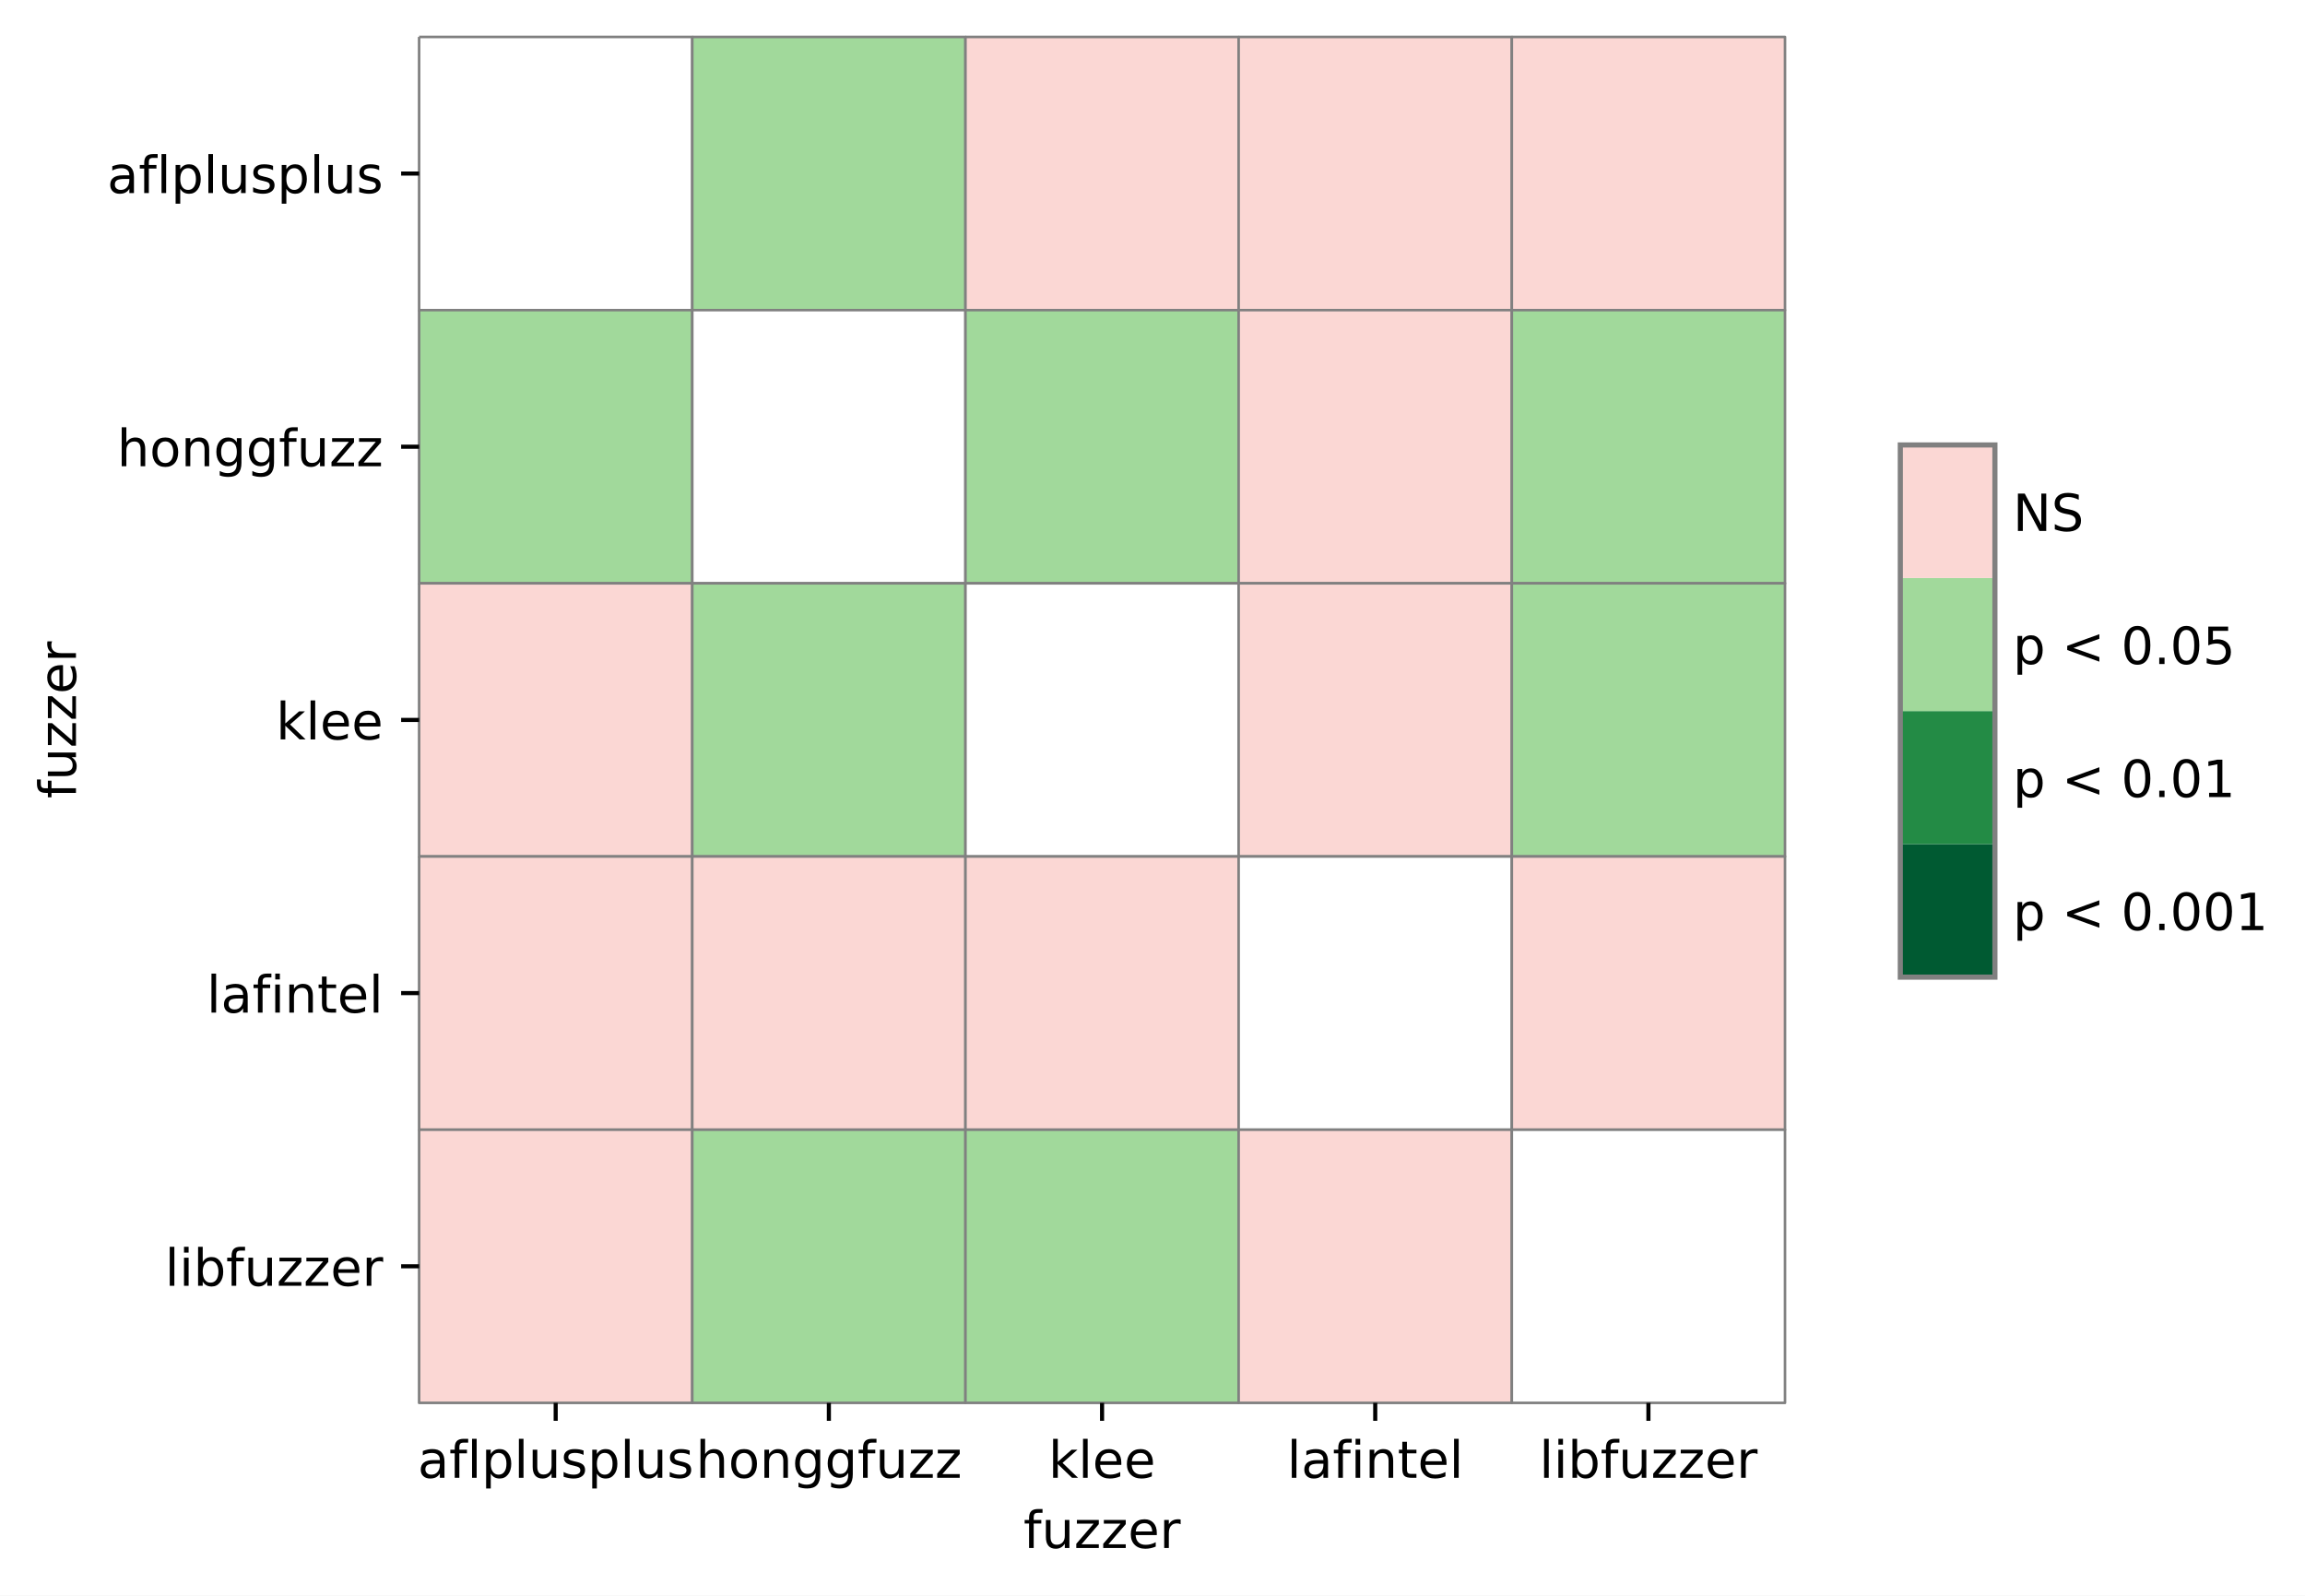
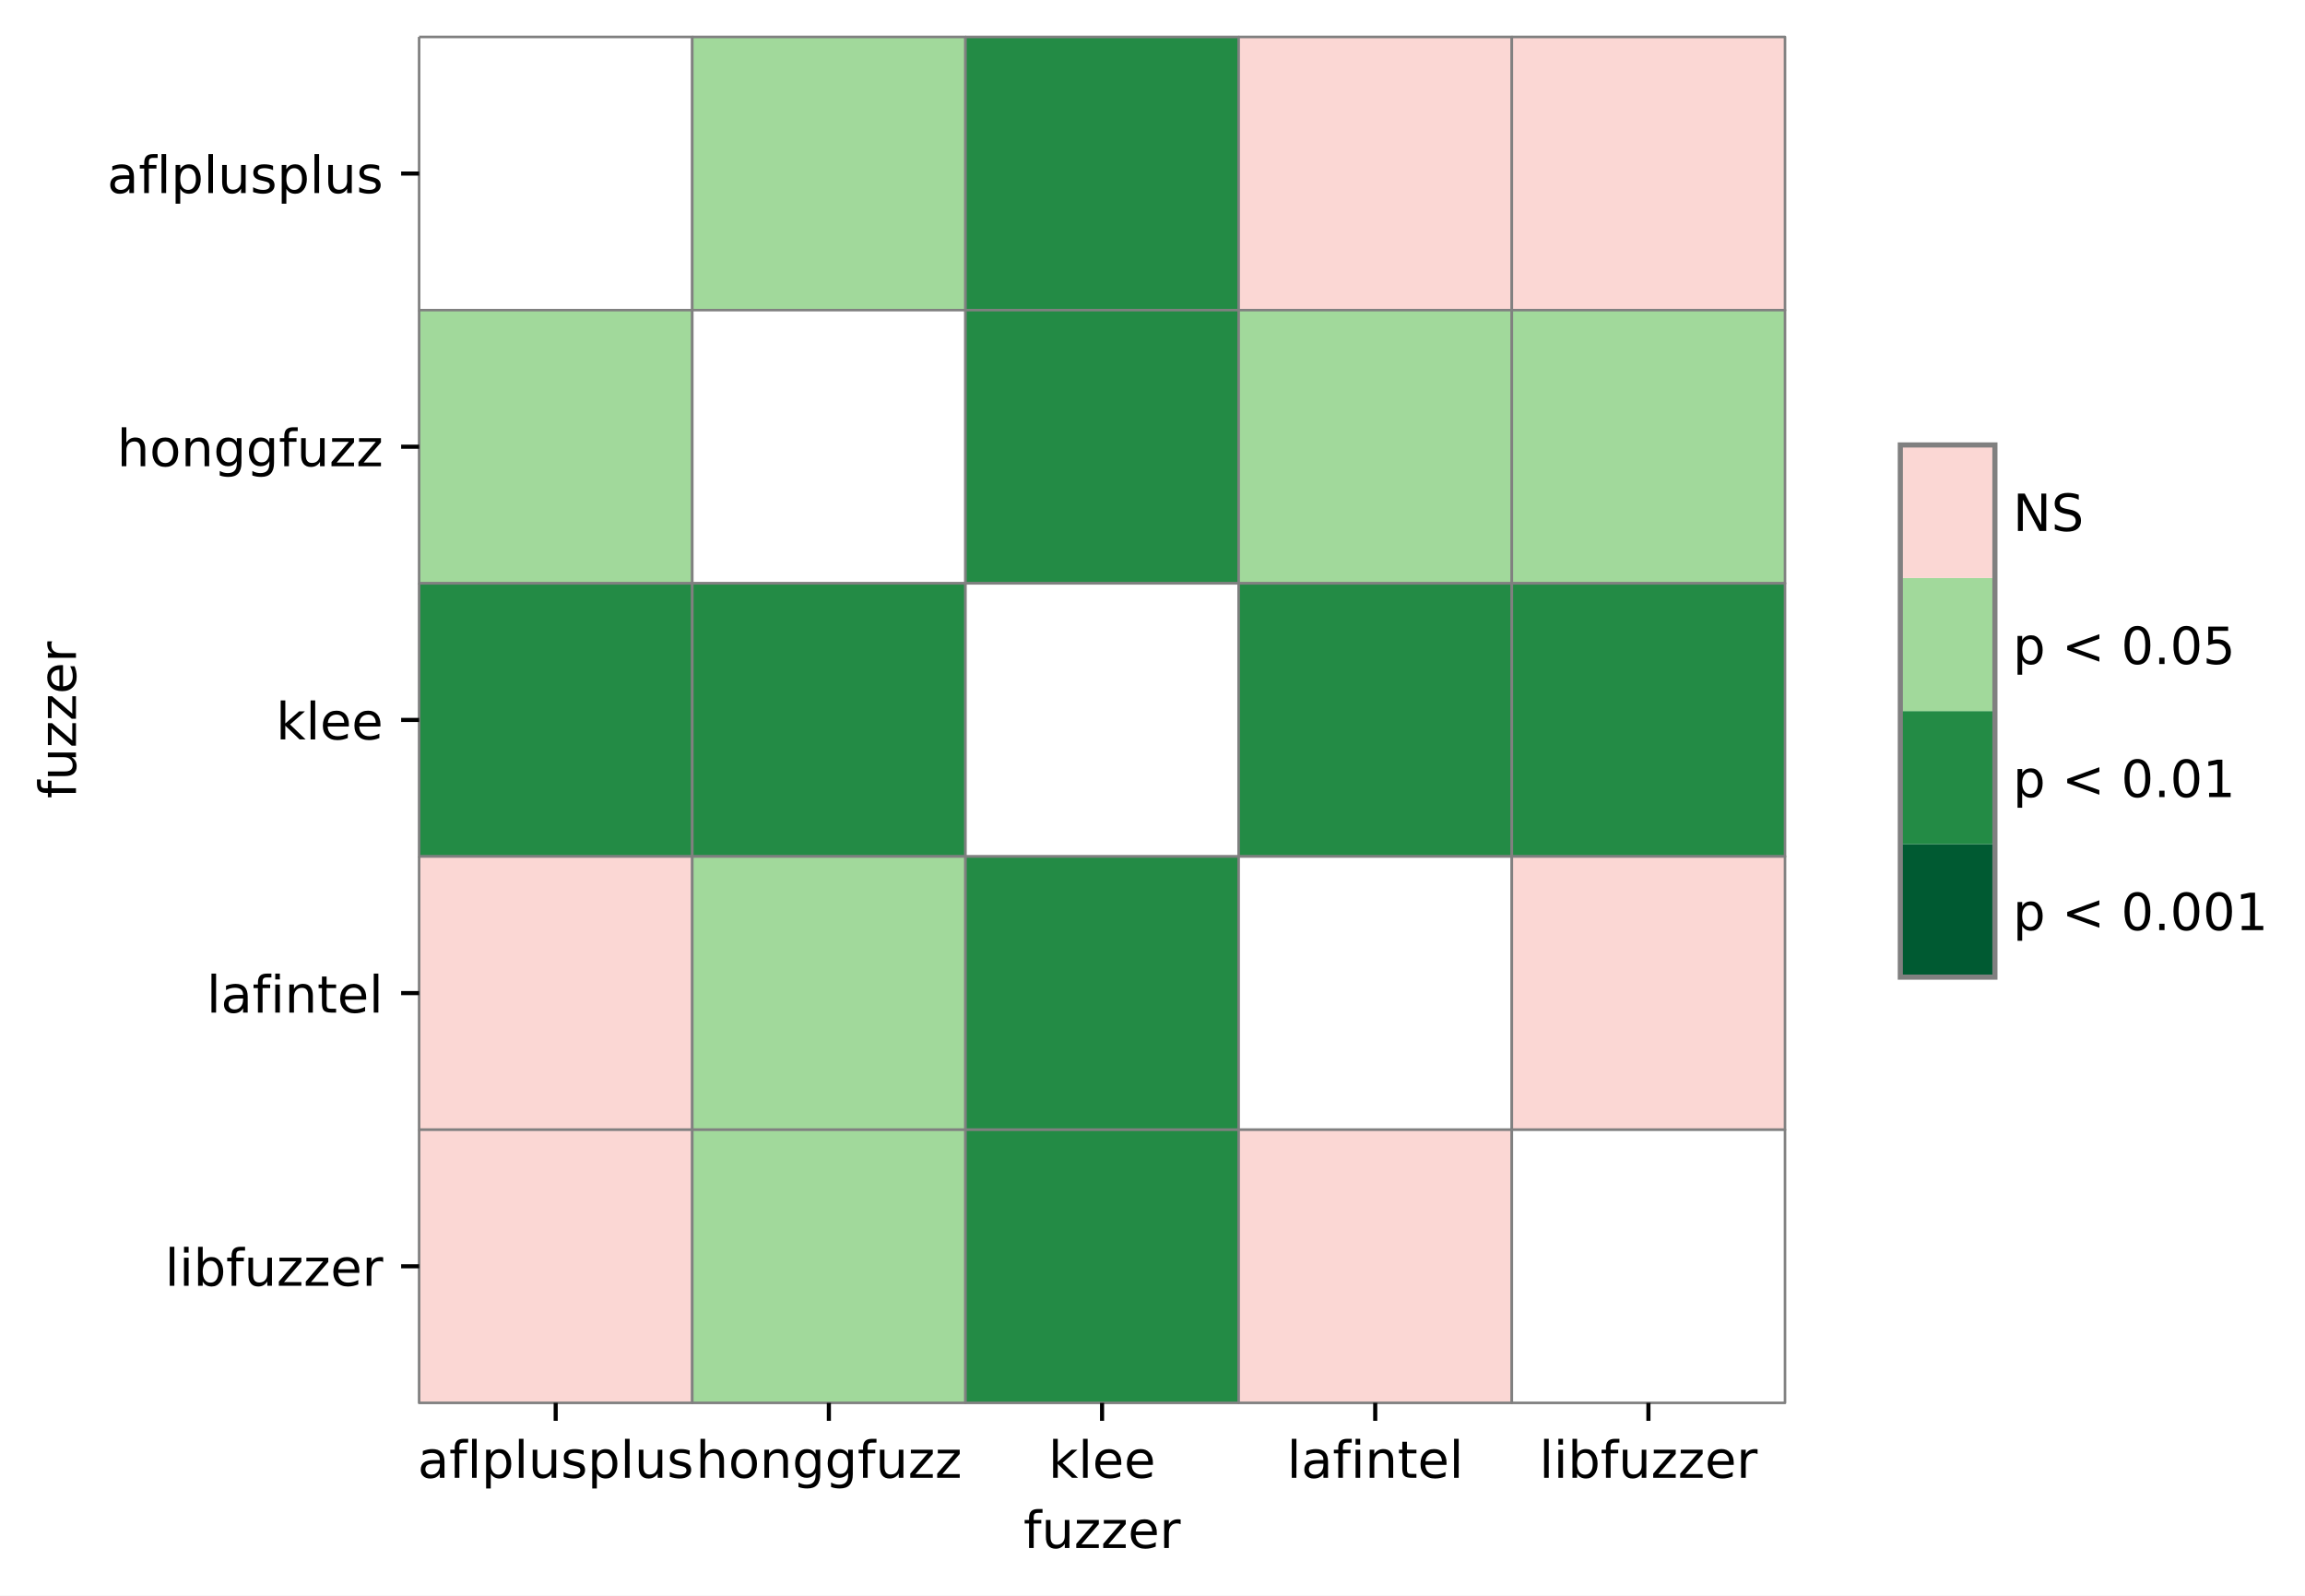
<svg xmlns="http://www.w3.org/2000/svg" xmlns:xlink="http://www.w3.org/1999/xlink" height="310.868pt" version="1.1" viewBox="0 0 449.072 310.868" width="449.072pt">
  <defs>
    <style type="text/css">*{stroke-linecap:butt;stroke-linejoin:round;}</style>
  </defs>
  <g id="figure_1">
    <g id="patch_1">
      <path d="M 0 310.868  L 449.072 310.868  L 449.072 0  L 0 0  z " style="fill:#ffffff;" />
    </g>
    <g id="axes_1">
      <g id="patch_2">
        <path d="M 81.652 273.312  L 347.764 273.312  L 347.764 7.2  L 81.652 7.2  z " style="fill:#ffffff;" />
      </g>
      <g id="QuadMesh_1">
        <path d="M 81.652 7.2  L 134.874 7.2  L 134.874 60.422  L 81.652 60.422  L 81.652 7.2  " style="fill:#ffffff;stroke:#808080;stroke-width:0.5;" />
        <path d="M 134.874 7.2  L 188.096 7.2  L 188.096 60.422  L 134.874 60.422  L 134.874 7.2  " style="fill:#a1d99b;stroke:#808080;stroke-width:0.5;" />
-         <path d="M 188.096 7.2  L 241.319 7.2  L 241.319 60.422  L 188.096 60.422  L 188.096 7.2  " style="fill:#fbd7d4;stroke:#808080;stroke-width:0.5;" />
+         <path d="M 188.096 7.2  L 241.319 7.2  L 241.319 60.422  L 188.096 60.422  L 188.096 7.2  " style="fill:#238b45;stroke:#808080;stroke-width:0.5;" />
        <path d="M 241.319 7.2  L 294.541 7.2  L 294.541 60.422  L 241.319 60.422  L 241.319 7.2  " style="fill:#fbd7d4;stroke:#808080;stroke-width:0.5;" />
        <path d="M 294.541 7.2  L 347.764 7.2  L 347.764 60.422  L 294.541 60.422  L 294.541 7.2  " style="fill:#fbd7d4;stroke:#808080;stroke-width:0.5;" />
        <path d="M 81.652 60.422  L 134.874 60.422  L 134.874 113.645  L 81.652 113.645  L 81.652 60.422  " style="fill:#a1d99b;stroke:#808080;stroke-width:0.5;" />
        <path d="M 134.874 60.422  L 188.096 60.422  L 188.096 113.645  L 134.874 113.645  L 134.874 60.422  " style="fill:#ffffff;stroke:#808080;stroke-width:0.5;" />
-         <path d="M 188.096 60.422  L 241.319 60.422  L 241.319 113.645  L 188.096 113.645  L 188.096 60.422  " style="fill:#a1d99b;stroke:#808080;stroke-width:0.5;" />
-         <path d="M 241.319 60.422  L 294.541 60.422  L 294.541 113.645  L 241.319 113.645  L 241.319 60.422  " style="fill:#fbd7d4;stroke:#808080;stroke-width:0.5;" />
+         <path d="M 188.096 60.422  L 241.319 60.422  L 241.319 113.645  L 188.096 113.645  L 188.096 60.422  " style="fill:#238b45;stroke:#808080;stroke-width:0.5;" />
+         <path d="M 241.319 60.422  L 294.541 60.422  L 294.541 113.645  L 241.319 113.645  L 241.319 60.422  " style="fill:#a1d99b;stroke:#808080;stroke-width:0.5;" />
        <path d="M 294.541 60.422  L 347.764 60.422  L 347.764 113.645  L 294.541 113.645  L 294.541 60.422  " style="fill:#a1d99b;stroke:#808080;stroke-width:0.5;" />
-         <path d="M 81.652 113.645  L 134.874 113.645  L 134.874 166.867  L 81.652 166.867  L 81.652 113.645  " style="fill:#fbd7d4;stroke:#808080;stroke-width:0.5;" />
-         <path d="M 134.874 113.645  L 188.096 113.645  L 188.096 166.867  L 134.874 166.867  L 134.874 113.645  " style="fill:#a1d99b;stroke:#808080;stroke-width:0.5;" />
+         <path d="M 81.652 113.645  L 134.874 113.645  L 134.874 166.867  L 81.652 166.867  L 81.652 113.645  " style="fill:#238b45;stroke:#808080;stroke-width:0.5;" />
+         <path d="M 134.874 113.645  L 188.096 113.645  L 188.096 166.867  L 134.874 166.867  L 134.874 113.645  " style="fill:#238b45;stroke:#808080;stroke-width:0.5;" />
        <path d="M 188.096 113.645  L 241.319 113.645  L 241.319 166.867  L 188.096 166.867  L 188.096 113.645  " style="fill:#ffffff;stroke:#808080;stroke-width:0.5;" />
-         <path d="M 241.319 113.645  L 294.541 113.645  L 294.541 166.867  L 241.319 166.867  L 241.319 113.645  " style="fill:#fbd7d4;stroke:#808080;stroke-width:0.5;" />
-         <path d="M 294.541 113.645  L 347.764 113.645  L 347.764 166.867  L 294.541 166.867  L 294.541 113.645  " style="fill:#a1d99b;stroke:#808080;stroke-width:0.5;" />
+         <path d="M 241.319 113.645  L 294.541 113.645  L 294.541 166.867  L 241.319 166.867  L 241.319 113.645  " style="fill:#238b45;stroke:#808080;stroke-width:0.5;" />
+         <path d="M 294.541 113.645  L 347.764 113.645  L 347.764 166.867  L 294.541 166.867  L 294.541 113.645  " style="fill:#238b45;stroke:#808080;stroke-width:0.5;" />
        <path d="M 81.652 166.867  L 134.874 166.867  L 134.874 220.09  L 81.652 220.09  L 81.652 166.867  " style="fill:#fbd7d4;stroke:#808080;stroke-width:0.5;" />
-         <path d="M 134.874 166.867  L 188.096 166.867  L 188.096 220.09  L 134.874 220.09  L 134.874 166.867  " style="fill:#fbd7d4;stroke:#808080;stroke-width:0.5;" />
-         <path d="M 188.096 166.867  L 241.319 166.867  L 241.319 220.09  L 188.096 220.09  L 188.096 166.867  " style="fill:#fbd7d4;stroke:#808080;stroke-width:0.5;" />
+         <path d="M 134.874 166.867  L 188.096 166.867  L 188.096 220.09  L 134.874 220.09  L 134.874 166.867  " style="fill:#a1d99b;stroke:#808080;stroke-width:0.5;" />
+         <path d="M 188.096 166.867  L 241.319 166.867  L 241.319 220.09  L 188.096 220.09  L 188.096 166.867  " style="fill:#238b45;stroke:#808080;stroke-width:0.5;" />
        <path d="M 241.319 166.867  L 294.541 166.867  L 294.541 220.09  L 241.319 220.09  L 241.319 166.867  " style="fill:#ffffff;stroke:#808080;stroke-width:0.5;" />
        <path d="M 294.541 166.867  L 347.764 166.867  L 347.764 220.09  L 294.541 220.09  L 294.541 166.867  " style="fill:#fbd7d4;stroke:#808080;stroke-width:0.5;" />
        <path d="M 81.652 220.09  L 134.874 220.09  L 134.874 273.312  L 81.652 273.312  L 81.652 220.09  " style="fill:#fbd7d4;stroke:#808080;stroke-width:0.5;" />
        <path d="M 134.874 220.09  L 188.096 220.09  L 188.096 273.312  L 134.874 273.312  L 134.874 220.09  " style="fill:#a1d99b;stroke:#808080;stroke-width:0.5;" />
-         <path d="M 188.096 220.09  L 241.319 220.09  L 241.319 273.312  L 188.096 273.312  L 188.096 220.09  " style="fill:#a1d99b;stroke:#808080;stroke-width:0.5;" />
+         <path d="M 188.096 220.09  L 241.319 220.09  L 241.319 273.312  L 188.096 273.312  L 188.096 220.09  " style="fill:#238b45;stroke:#808080;stroke-width:0.5;" />
        <path d="M 241.319 220.09  L 294.541 220.09  L 294.541 273.312  L 241.319 273.312  L 241.319 220.09  " style="fill:#fbd7d4;stroke:#808080;stroke-width:0.5;" />
        <path d="M 294.541 220.09  L 347.764 220.09  L 347.764 273.312  L 294.541 273.312  L 294.541 220.09  " style="fill:#ffffff;stroke:#808080;stroke-width:0.5;" />
      </g>
      <g id="matplotlib.axis_1">
        <g id="xtick_1">
          <g id="line2d_1">
            <defs>
-               <path d="M 0 0  L 0 3.5  " id="mad24ebcac3" style="stroke:#000000;stroke-width:0.8;" />
+               <path d="M 0 0  L 0 3.5  " id="m89c2740916" style="stroke:#000000;stroke-width:0.8;" />
            </defs>
            <g>
-               <use style="stroke:#000000;stroke-width:0.8;" x="108.263" xlink:href="#mad24ebcac3" y="273.312" />
+               <use style="stroke:#000000;stroke-width:0.8;" x="108.263" xlink:href="#m89c2740916" y="273.312" />
            </g>
          </g>
          <g id="text_1">
            <g transform="translate(81.37604 287.9104)scale(0.1 -0.1)">
              <defs>
                <path d="M 34.281 27.484  Q 23.391 27.484 19.188 25  Q 14.984 22.516 14.984 16.5  Q 14.984 11.719 18.141 8.906  Q 21.297 6.109 26.703 6.109  Q 34.188 6.109 38.703 11.406  Q 43.219 16.703 43.219 25.484  L 43.219 27.484  z M 52.203 31.203  L 52.203 0  L 43.219 0  L 43.219 8.297  Q 40.141 3.328 35.547 0.953  Q 30.953 -1.422 24.312 -1.422  Q 15.922 -1.422 10.953 3.297  Q 6 8.016 6 15.922  Q 6 25.141 12.172 29.828  Q 18.359 34.516 30.609 34.516  L 43.219 34.516  L 43.219 35.406  Q 43.219 41.609 39.141 45  Q 35.062 48.391 27.688 48.391  Q 23 48.391 18.547 47.266  Q 14.109 46.141 10.016 43.891  L 10.016 52.203  Q 14.938 54.109 19.578 55.047  Q 24.219 56 28.609 56  Q 40.484 56 46.344 49.844  Q 52.203 43.703 52.203 31.203  z " id="DejaVuSans-97" />
                <path d="M 37.109 75.984  L 37.109 68.5  L 28.516 68.5  Q 23.688 68.5 21.797 66.547  Q 19.922 64.594 19.922 59.516  L 19.922 54.688  L 34.719 54.688  L 34.719 47.703  L 19.922 47.703  L 19.922 0  L 10.891 0  L 10.891 47.703  L 2.297 47.703  L 2.297 54.688  L 10.891 54.688  L 10.891 58.5  Q 10.891 67.625 15.141 71.797  Q 19.391 75.984 28.609 75.984  z " id="DejaVuSans-102" />
                <path d="M 9.422 75.984  L 18.406 75.984  L 18.406 0  L 9.422 0  z " id="DejaVuSans-108" />
                <path d="M 18.109 8.203  L 18.109 -20.797  L 9.078 -20.797  L 9.078 54.688  L 18.109 54.688  L 18.109 46.391  Q 20.953 51.266 25.266 53.625  Q 29.594 56 35.594 56  Q 45.562 56 51.781 48.094  Q 58.016 40.188 58.016 27.297  Q 58.016 14.406 51.781 6.484  Q 45.562 -1.422 35.594 -1.422  Q 29.594 -1.422 25.266 0.953  Q 20.953 3.328 18.109 8.203  z M 48.688 27.297  Q 48.688 37.203 44.609 42.844  Q 40.531 48.484 33.406 48.484  Q 26.266 48.484 22.188 42.844  Q 18.109 37.203 18.109 27.297  Q 18.109 17.391 22.188 11.75  Q 26.266 6.109 33.406 6.109  Q 40.531 6.109 44.609 11.75  Q 48.688 17.391 48.688 27.297  z " id="DejaVuSans-112" />
                <path d="M 8.5 21.578  L 8.5 54.688  L 17.484 54.688  L 17.484 21.922  Q 17.484 14.156 20.5 10.266  Q 23.531 6.391 29.594 6.391  Q 36.859 6.391 41.078 11.031  Q 45.312 15.672 45.312 23.688  L 45.312 54.688  L 54.297 54.688  L 54.297 0  L 45.312 0  L 45.312 8.406  Q 42.047 3.422 37.719 1  Q 33.406 -1.422 27.688 -1.422  Q 18.266 -1.422 13.375 4.438  Q 8.5 10.297 8.5 21.578  z M 31.109 56  z " id="DejaVuSans-117" />
                <path d="M 44.281 53.078  L 44.281 44.578  Q 40.484 46.531 36.375 47.5  Q 32.281 48.484 27.875 48.484  Q 21.188 48.484 17.844 46.438  Q 14.5 44.391 14.5 40.281  Q 14.5 37.156 16.891 35.375  Q 19.281 33.594 26.516 31.984  L 29.594 31.297  Q 39.156 29.25 43.188 25.516  Q 47.219 21.781 47.219 15.094  Q 47.219 7.469 41.188 3.016  Q 35.156 -1.422 24.609 -1.422  Q 20.219 -1.422 15.453 -0.562  Q 10.688 0.297 5.422 2  L 5.422 11.281  Q 10.406 8.688 15.234 7.391  Q 20.062 6.109 24.812 6.109  Q 31.156 6.109 34.562 8.281  Q 37.984 10.453 37.984 14.406  Q 37.984 18.062 35.516 20.016  Q 33.062 21.969 24.703 23.781  L 21.578 24.516  Q 13.234 26.266 9.516 29.906  Q 5.812 33.547 5.812 39.891  Q 5.812 47.609 11.281 51.797  Q 16.75 56 26.812 56  Q 31.781 56 36.172 55.266  Q 40.578 54.547 44.281 53.078  z " id="DejaVuSans-115" />
              </defs>
              <use xlink:href="#DejaVuSans-97" />
              <use x="61.279" xlink:href="#DejaVuSans-102" />
              <use x="96.484" xlink:href="#DejaVuSans-108" />
              <use x="124.268" xlink:href="#DejaVuSans-112" />
              <use x="187.744" xlink:href="#DejaVuSans-108" />
              <use x="215.527" xlink:href="#DejaVuSans-117" />
              <use x="278.906" xlink:href="#DejaVuSans-115" />
              <use x="331.006" xlink:href="#DejaVuSans-112" />
              <use x="394.482" xlink:href="#DejaVuSans-108" />
              <use x="422.266" xlink:href="#DejaVuSans-117" />
              <use x="485.645" xlink:href="#DejaVuSans-115" />
            </g>
          </g>
        </g>
        <g id="xtick_2">
          <g id="line2d_2">
            <g>
-               <use style="stroke:#000000;stroke-width:0.8;" x="161.485" xlink:href="#mad24ebcac3" y="273.312" />
+               <use style="stroke:#000000;stroke-width:0.8;" x="161.485" xlink:href="#m89c2740916" y="273.312" />
            </g>
          </g>
          <g id="text_2">
            <g transform="translate(135.5625 287.9104)scale(0.1 -0.1)">
              <defs>
                <path d="M 54.891 33.016  L 54.891 0  L 45.906 0  L 45.906 32.719  Q 45.906 40.484 42.875 44.328  Q 39.844 48.188 33.797 48.188  Q 26.516 48.188 22.312 43.547  Q 18.109 38.922 18.109 30.906  L 18.109 0  L 9.078 0  L 9.078 75.984  L 18.109 75.984  L 18.109 46.188  Q 21.344 51.125 25.703 53.562  Q 30.078 56 35.797 56  Q 45.219 56 50.047 50.172  Q 54.891 44.344 54.891 33.016  z " id="DejaVuSans-104" />
                <path d="M 30.609 48.391  Q 23.391 48.391 19.188 42.75  Q 14.984 37.109 14.984 27.297  Q 14.984 17.484 19.156 11.844  Q 23.344 6.203 30.609 6.203  Q 37.797 6.203 41.984 11.859  Q 46.188 17.531 46.188 27.297  Q 46.188 37.016 41.984 42.703  Q 37.797 48.391 30.609 48.391  z M 30.609 56  Q 42.328 56 49.016 48.375  Q 55.719 40.766 55.719 27.297  Q 55.719 13.875 49.016 6.219  Q 42.328 -1.422 30.609 -1.422  Q 18.844 -1.422 12.172 6.219  Q 5.516 13.875 5.516 27.297  Q 5.516 40.766 12.172 48.375  Q 18.844 56 30.609 56  z " id="DejaVuSans-111" />
                <path d="M 54.891 33.016  L 54.891 0  L 45.906 0  L 45.906 32.719  Q 45.906 40.484 42.875 44.328  Q 39.844 48.188 33.797 48.188  Q 26.516 48.188 22.312 43.547  Q 18.109 38.922 18.109 30.906  L 18.109 0  L 9.078 0  L 9.078 54.688  L 18.109 54.688  L 18.109 46.188  Q 21.344 51.125 25.703 53.562  Q 30.078 56 35.797 56  Q 45.219 56 50.047 50.172  Q 54.891 44.344 54.891 33.016  z " id="DejaVuSans-110" />
                <path d="M 45.406 27.984  Q 45.406 37.75 41.375 43.109  Q 37.359 48.484 30.078 48.484  Q 22.859 48.484 18.828 43.109  Q 14.797 37.75 14.797 27.984  Q 14.797 18.266 18.828 12.891  Q 22.859 7.516 30.078 7.516  Q 37.359 7.516 41.375 12.891  Q 45.406 18.266 45.406 27.984  z M 54.391 6.781  Q 54.391 -7.172 48.188 -13.984  Q 42 -20.797 29.203 -20.797  Q 24.469 -20.797 20.266 -20.094  Q 16.062 -19.391 12.109 -17.922  L 12.109 -9.188  Q 16.062 -11.328 19.922 -12.344  Q 23.781 -13.375 27.781 -13.375  Q 36.625 -13.375 41.016 -8.766  Q 45.406 -4.156 45.406 5.172  L 45.406 9.625  Q 42.625 4.781 38.281 2.391  Q 33.938 0 27.875 0  Q 17.828 0 11.672 7.656  Q 5.516 15.328 5.516 27.984  Q 5.516 40.672 11.672 48.328  Q 17.828 56 27.875 56  Q 33.938 56 38.281 53.609  Q 42.625 51.219 45.406 46.391  L 45.406 54.688  L 54.391 54.688  z " id="DejaVuSans-103" />
                <path d="M 5.516 54.688  L 48.188 54.688  L 48.188 46.484  L 14.406 7.172  L 48.188 7.172  L 48.188 0  L 4.297 0  L 4.297 8.203  L 38.094 47.516  L 5.516 47.516  z " id="DejaVuSans-122" />
              </defs>
              <use xlink:href="#DejaVuSans-104" />
              <use x="63.379" xlink:href="#DejaVuSans-111" />
              <use x="124.561" xlink:href="#DejaVuSans-110" />
              <use x="187.939" xlink:href="#DejaVuSans-103" />
              <use x="251.416" xlink:href="#DejaVuSans-103" />
              <use x="314.893" xlink:href="#DejaVuSans-102" />
              <use x="350.098" xlink:href="#DejaVuSans-117" />
              <use x="413.477" xlink:href="#DejaVuSans-122" />
              <use x="465.967" xlink:href="#DejaVuSans-122" />
            </g>
          </g>
        </g>
        <g id="xtick_3">
          <g id="line2d_3">
            <g>
-               <use style="stroke:#000000;stroke-width:0.8;" x="214.708" xlink:href="#mad24ebcac3" y="273.312" />
+               <use style="stroke:#000000;stroke-width:0.8;" x="214.708" xlink:href="#m89c2740916" y="273.312" />
            </g>
          </g>
          <g id="text_3">
            <g transform="translate(204.2701 287.9104)scale(0.1 -0.1)">
              <defs>
                <path d="M 9.078 75.984  L 18.109 75.984  L 18.109 31.109  L 44.922 54.688  L 56.391 54.688  L 27.391 29.109  L 57.625 0  L 45.906 0  L 18.109 26.703  L 18.109 0  L 9.078 0  z " id="DejaVuSans-107" />
                <path d="M 56.203 29.594  L 56.203 25.203  L 14.891 25.203  Q 15.484 15.922 20.484 11.062  Q 25.484 6.203 34.422 6.203  Q 39.594 6.203 44.453 7.469  Q 49.312 8.734 54.109 11.281  L 54.109 2.781  Q 49.266 0.734 44.188 -0.344  Q 39.109 -1.422 33.891 -1.422  Q 20.797 -1.422 13.156 6.188  Q 5.516 13.812 5.516 26.812  Q 5.516 40.234 12.766 48.109  Q 20.016 56 32.328 56  Q 43.359 56 49.781 48.891  Q 56.203 41.797 56.203 29.594  z M 47.219 32.234  Q 47.125 39.594 43.094 43.984  Q 39.062 48.391 32.422 48.391  Q 24.906 48.391 20.391 44.141  Q 15.875 39.891 15.188 32.172  z " id="DejaVuSans-101" />
              </defs>
              <use xlink:href="#DejaVuSans-107" />
              <use x="57.91" xlink:href="#DejaVuSans-108" />
              <use x="85.693" xlink:href="#DejaVuSans-101" />
              <use x="147.217" xlink:href="#DejaVuSans-101" />
            </g>
          </g>
        </g>
        <g id="xtick_4">
          <g id="line2d_4">
            <g>
-               <use style="stroke:#000000;stroke-width:0.8;" x="267.93" xlink:href="#mad24ebcac3" y="273.312" />
+               <use style="stroke:#000000;stroke-width:0.8;" x="267.93" xlink:href="#m89c2740916" y="273.312" />
            </g>
          </g>
          <g id="text_4">
            <g transform="translate(250.7331 287.9104)scale(0.1 -0.1)">
              <defs>
                <path d="M 9.422 54.688  L 18.406 54.688  L 18.406 0  L 9.422 0  z M 9.422 75.984  L 18.406 75.984  L 18.406 64.594  L 9.422 64.594  z " id="DejaVuSans-105" />
                <path d="M 18.312 70.219  L 18.312 54.688  L 36.812 54.688  L 36.812 47.703  L 18.312 47.703  L 18.312 18.016  Q 18.312 11.328 20.141 9.422  Q 21.969 7.516 27.594 7.516  L 36.812 7.516  L 36.812 0  L 27.594 0  Q 17.188 0 13.234 3.875  Q 9.281 7.766 9.281 18.016  L 9.281 47.703  L 2.688 47.703  L 2.688 54.688  L 9.281 54.688  L 9.281 70.219  z " id="DejaVuSans-116" />
              </defs>
              <use xlink:href="#DejaVuSans-108" />
              <use x="27.783" xlink:href="#DejaVuSans-97" />
              <use x="89.062" xlink:href="#DejaVuSans-102" />
              <use x="124.268" xlink:href="#DejaVuSans-105" />
              <use x="152.051" xlink:href="#DejaVuSans-110" />
              <use x="215.43" xlink:href="#DejaVuSans-116" />
              <use x="254.639" xlink:href="#DejaVuSans-101" />
              <use x="316.162" xlink:href="#DejaVuSans-108" />
            </g>
          </g>
        </g>
        <g id="xtick_5">
          <g id="line2d_5">
            <g>
-               <use style="stroke:#000000;stroke-width:0.8;" x="321.152" xlink:href="#mad24ebcac3" y="273.312" />
+               <use style="stroke:#000000;stroke-width:0.8;" x="321.152" xlink:href="#m89c2740916" y="273.312" />
            </g>
          </g>
          <g id="text_5">
            <g transform="translate(299.8906 287.9104)scale(0.1 -0.1)">
              <defs>
                <path d="M 48.688 27.297  Q 48.688 37.203 44.609 42.844  Q 40.531 48.484 33.406 48.484  Q 26.266 48.484 22.188 42.844  Q 18.109 37.203 18.109 27.297  Q 18.109 17.391 22.188 11.75  Q 26.266 6.109 33.406 6.109  Q 40.531 6.109 44.609 11.75  Q 48.688 17.391 48.688 27.297  z M 18.109 46.391  Q 20.953 51.266 25.266 53.625  Q 29.594 56 35.594 56  Q 45.562 56 51.781 48.094  Q 58.016 40.188 58.016 27.297  Q 58.016 14.406 51.781 6.484  Q 45.562 -1.422 35.594 -1.422  Q 29.594 -1.422 25.266 0.953  Q 20.953 3.328 18.109 8.203  L 18.109 0  L 9.078 0  L 9.078 75.984  L 18.109 75.984  z " id="DejaVuSans-98" />
                <path d="M 41.109 46.297  Q 39.594 47.172 37.812 47.578  Q 36.031 48 33.891 48  Q 26.266 48 22.188 43.047  Q 18.109 38.094 18.109 28.812  L 18.109 0  L 9.078 0  L 9.078 54.688  L 18.109 54.688  L 18.109 46.188  Q 20.953 51.172 25.484 53.578  Q 30.031 56 36.531 56  Q 37.453 56 38.578 55.875  Q 39.703 55.766 41.062 55.516  z " id="DejaVuSans-114" />
              </defs>
              <use xlink:href="#DejaVuSans-108" />
              <use x="27.783" xlink:href="#DejaVuSans-105" />
              <use x="55.566" xlink:href="#DejaVuSans-98" />
              <use x="119.043" xlink:href="#DejaVuSans-102" />
              <use x="154.248" xlink:href="#DejaVuSans-117" />
              <use x="217.627" xlink:href="#DejaVuSans-122" />
              <use x="270.117" xlink:href="#DejaVuSans-122" />
              <use x="322.607" xlink:href="#DejaVuSans-101" />
              <use x="384.131" xlink:href="#DejaVuSans-114" />
            </g>
          </g>
        </g>
        <g id="text_6">
          <g transform="translate(199.3982 301.5886)scale(0.1 -0.1)">
            <use xlink:href="#DejaVuSans-102" />
            <use x="35.205" xlink:href="#DejaVuSans-117" />
            <use x="98.584" xlink:href="#DejaVuSans-122" />
            <use x="151.074" xlink:href="#DejaVuSans-122" />
            <use x="203.564" xlink:href="#DejaVuSans-101" />
            <use x="265.088" xlink:href="#DejaVuSans-114" />
          </g>
        </g>
      </g>
      <g id="matplotlib.axis_2">
        <g id="ytick_1">
          <g id="line2d_6">
            <defs>
-               <path d="M 0 0  L -3.5 0  " id="mcb18442517" style="stroke:#000000;stroke-width:0.8;" />
+               <path d="M 0 0  L -3.5 0  " id="m01385eab7d" style="stroke:#000000;stroke-width:0.8;" />
            </defs>
            <g>
-               <use style="stroke:#000000;stroke-width:0.8;" x="81.652" xlink:href="#mcb18442517" y="33.811" />
+               <use style="stroke:#000000;stroke-width:0.8;" x="81.652" xlink:href="#m01385eab7d" y="33.811" />
            </g>
          </g>
          <g id="text_7">
            <g transform="translate(20.87813 37.61042)scale(0.1 -0.1)">
              <use xlink:href="#DejaVuSans-97" />
              <use x="61.279" xlink:href="#DejaVuSans-102" />
              <use x="96.484" xlink:href="#DejaVuSans-108" />
              <use x="124.268" xlink:href="#DejaVuSans-112" />
              <use x="187.744" xlink:href="#DejaVuSans-108" />
              <use x="215.527" xlink:href="#DejaVuSans-117" />
              <use x="278.906" xlink:href="#DejaVuSans-115" />
              <use x="331.006" xlink:href="#DejaVuSans-112" />
              <use x="394.482" xlink:href="#DejaVuSans-108" />
              <use x="422.266" xlink:href="#DejaVuSans-117" />
              <use x="485.645" xlink:href="#DejaVuSans-115" />
            </g>
          </g>
        </g>
        <g id="ytick_2">
          <g id="line2d_7">
            <g>
-               <use style="stroke:#000000;stroke-width:0.8;" x="81.652" xlink:href="#mcb18442517" y="87.034" />
+               <use style="stroke:#000000;stroke-width:0.8;" x="81.652" xlink:href="#m01385eab7d" y="87.034" />
            </g>
          </g>
          <g id="text_8">
            <g transform="translate(22.80625 90.83282)scale(0.1 -0.1)">
              <use xlink:href="#DejaVuSans-104" />
              <use x="63.379" xlink:href="#DejaVuSans-111" />
              <use x="124.561" xlink:href="#DejaVuSans-110" />
              <use x="187.939" xlink:href="#DejaVuSans-103" />
              <use x="251.416" xlink:href="#DejaVuSans-103" />
              <use x="314.893" xlink:href="#DejaVuSans-102" />
              <use x="350.098" xlink:href="#DejaVuSans-117" />
              <use x="413.477" xlink:href="#DejaVuSans-122" />
              <use x="465.967" xlink:href="#DejaVuSans-122" />
            </g>
          </g>
        </g>
        <g id="ytick_3">
          <g id="line2d_8">
            <g>
-               <use style="stroke:#000000;stroke-width:0.8;" x="81.652" xlink:href="#mcb18442517" y="140.256" />
+               <use style="stroke:#000000;stroke-width:0.8;" x="81.652" xlink:href="#m01385eab7d" y="140.256" />
            </g>
          </g>
          <g id="text_9">
            <g transform="translate(53.77656 144.0552)scale(0.1 -0.1)">
              <use xlink:href="#DejaVuSans-107" />
              <use x="57.91" xlink:href="#DejaVuSans-108" />
              <use x="85.693" xlink:href="#DejaVuSans-101" />
              <use x="147.217" xlink:href="#DejaVuSans-101" />
            </g>
          </g>
        </g>
        <g id="ytick_4">
          <g id="line2d_9">
            <g>
-               <use style="stroke:#000000;stroke-width:0.8;" x="81.652" xlink:href="#mcb18442517" y="193.478" />
+               <use style="stroke:#000000;stroke-width:0.8;" x="81.652" xlink:href="#m01385eab7d" y="193.478" />
            </g>
          </g>
          <g id="text_10">
            <g transform="translate(40.25781 197.2776)scale(0.1 -0.1)">
              <use xlink:href="#DejaVuSans-108" />
              <use x="27.783" xlink:href="#DejaVuSans-97" />
              <use x="89.062" xlink:href="#DejaVuSans-102" />
              <use x="124.268" xlink:href="#DejaVuSans-105" />
              <use x="152.051" xlink:href="#DejaVuSans-110" />
              <use x="215.43" xlink:href="#DejaVuSans-116" />
              <use x="254.639" xlink:href="#DejaVuSans-101" />
              <use x="316.162" xlink:href="#DejaVuSans-108" />
            </g>
          </g>
        </g>
        <g id="ytick_5">
          <g id="line2d_10">
            <g>
-               <use style="stroke:#000000;stroke-width:0.8;" x="81.652" xlink:href="#mcb18442517" y="246.701" />
+               <use style="stroke:#000000;stroke-width:0.8;" x="81.652" xlink:href="#m01385eab7d" y="246.701" />
            </g>
          </g>
          <g id="text_11">
            <g transform="translate(32.12812 250.5)scale(0.1 -0.1)">
              <use xlink:href="#DejaVuSans-108" />
              <use x="27.783" xlink:href="#DejaVuSans-105" />
              <use x="55.566" xlink:href="#DejaVuSans-98" />
              <use x="119.043" xlink:href="#DejaVuSans-102" />
              <use x="154.248" xlink:href="#DejaVuSans-117" />
              <use x="217.627" xlink:href="#DejaVuSans-122" />
              <use x="270.117" xlink:href="#DejaVuSans-122" />
              <use x="322.607" xlink:href="#DejaVuSans-101" />
              <use x="384.131" xlink:href="#DejaVuSans-114" />
            </g>
          </g>
        </g>
        <g id="text_12">
          <g transform="translate(14.79844 155.5654)rotate(-90)scale(0.1 -0.1)">
            <use xlink:href="#DejaVuSans-102" />
            <use x="35.205" xlink:href="#DejaVuSans-117" />
            <use x="98.584" xlink:href="#DejaVuSans-122" />
            <use x="151.074" xlink:href="#DejaVuSans-122" />
            <use x="203.564" xlink:href="#DejaVuSans-101" />
            <use x="265.088" xlink:href="#DejaVuSans-114" />
          </g>
        </g>
      </g>
    </g>
    <g id="axes_2">
      <g id="patch_3">
-         <path clip-path="url(#p84d6c82125)" d="M 370.228 190.368  L 370.228 164.448  L 370.228 112.608  L 370.228 86.688  L 388.66 86.688  L 388.66 112.608  L 388.66 164.448  L 388.66 190.368  z " style="fill:#ffffff;stroke:#ffffff;stroke-linejoin:miter;stroke-width:0.01;" />
+         <path clip-path="url(#p6b63dd1fa3)" d="M 370.228 190.368  L 370.228 164.448  L 370.228 112.608  L 370.228 86.688  L 388.66 86.688  L 388.66 112.608  L 388.66 164.448  L 388.66 190.368  z " style="fill:#ffffff;stroke:#ffffff;stroke-linejoin:miter;stroke-width:0.01;" />
      </g>
      <g id="QuadMesh_2">
-         <path clip-path="url(#p84d6c82125)" d="M 370.228 190.368  L 388.66 190.368  L 388.66 164.448  L 370.228 164.448  L 370.228 190.368  " style="fill:#005a32;" />
-         <path clip-path="url(#p84d6c82125)" d="M 370.228 164.448  L 388.66 164.448  L 388.66 138.528  L 370.228 138.528  L 370.228 164.448  " style="fill:#238b45;" />
-         <path clip-path="url(#p84d6c82125)" d="M 370.228 138.528  L 388.66 138.528  L 388.66 112.608  L 370.228 112.608  L 370.228 138.528  " style="fill:#a1d99b;" />
-         <path clip-path="url(#p84d6c82125)" d="M 370.228 112.608  L 388.66 112.608  L 388.66 86.688  L 370.228 86.688  L 370.228 112.608  " style="fill:#fbd7d4;" />
+         <path clip-path="url(#p6b63dd1fa3)" d="M 370.228 190.368  L 388.66 190.368  L 388.66 164.448  L 370.228 164.448  L 370.228 190.368  " style="fill:#005a32;" />
+         <path clip-path="url(#p6b63dd1fa3)" d="M 370.228 164.448  L 388.66 164.448  L 388.66 138.528  L 370.228 138.528  L 370.228 164.448  " style="fill:#238b45;" />
+         <path clip-path="url(#p6b63dd1fa3)" d="M 370.228 138.528  L 388.66 138.528  L 388.66 112.608  L 370.228 112.608  L 370.228 138.528  " style="fill:#a1d99b;" />
+         <path clip-path="url(#p6b63dd1fa3)" d="M 370.228 112.608  L 388.66 112.608  L 388.66 86.688  L 370.228 86.688  L 370.228 112.608  " style="fill:#fbd7d4;" />
      </g>
      <g id="matplotlib.axis_3" />
      <g id="matplotlib.axis_4">
        <g id="ytick_6">
          <g id="line2d_11" />
          <g id="text_13">
            <g transform="translate(392.1596 181.2072)scale(0.1 -0.1)">
              <defs>
                <path id="DejaVuSans-32" />
                <path d="M 73.188 49.219  L 22.797 31.297  L 73.188 13.484  L 73.188 4.594  L 10.594 27.297  L 10.594 35.406  L 73.188 58.109  z " id="DejaVuSans-60" />
                <path d="M 31.781 66.406  Q 24.172 66.406 20.328 58.906  Q 16.5 51.422 16.5 36.375  Q 16.5 21.391 20.328 13.891  Q 24.172 6.391 31.781 6.391  Q 39.453 6.391 43.281 13.891  Q 47.125 21.391 47.125 36.375  Q 47.125 51.422 43.281 58.906  Q 39.453 66.406 31.781 66.406  z M 31.781 74.219  Q 44.047 74.219 50.516 64.516  Q 56.984 54.828 56.984 36.375  Q 56.984 17.969 50.516 8.266  Q 44.047 -1.422 31.781 -1.422  Q 19.531 -1.422 13.062 8.266  Q 6.594 17.969 6.594 36.375  Q 6.594 54.828 13.062 64.516  Q 19.531 74.219 31.781 74.219  z " id="DejaVuSans-48" />
                <path d="M 10.688 12.406  L 21 12.406  L 21 0  L 10.688 0  z " id="DejaVuSans-46" />
                <path d="M 12.406 8.297  L 28.516 8.297  L 28.516 63.922  L 10.984 60.406  L 10.984 69.391  L 28.422 72.906  L 38.281 72.906  L 38.281 8.297  L 54.391 8.297  L 54.391 0  L 12.406 0  z " id="DejaVuSans-49" />
              </defs>
              <use xlink:href="#DejaVuSans-112" />
              <use x="63.477" xlink:href="#DejaVuSans-32" />
              <use x="95.264" xlink:href="#DejaVuSans-60" />
              <use x="179.053" xlink:href="#DejaVuSans-32" />
              <use x="210.84" xlink:href="#DejaVuSans-48" />
              <use x="274.463" xlink:href="#DejaVuSans-46" />
              <use x="306.25" xlink:href="#DejaVuSans-48" />
              <use x="369.873" xlink:href="#DejaVuSans-48" />
              <use x="433.496" xlink:href="#DejaVuSans-49" />
            </g>
          </g>
        </g>
        <g id="ytick_7">
          <g id="line2d_12" />
          <g id="text_14">
            <g transform="translate(392.1596 155.2872)scale(0.1 -0.1)">
              <use xlink:href="#DejaVuSans-112" />
              <use x="63.477" xlink:href="#DejaVuSans-32" />
              <use x="95.264" xlink:href="#DejaVuSans-60" />
              <use x="179.053" xlink:href="#DejaVuSans-32" />
              <use x="210.84" xlink:href="#DejaVuSans-48" />
              <use x="274.463" xlink:href="#DejaVuSans-46" />
              <use x="306.25" xlink:href="#DejaVuSans-48" />
              <use x="369.873" xlink:href="#DejaVuSans-49" />
            </g>
          </g>
        </g>
        <g id="ytick_8">
          <g id="line2d_13" />
          <g id="text_15">
            <g transform="translate(392.1596 129.3672)scale(0.1 -0.1)">
              <defs>
                <path d="M 10.797 72.906  L 49.516 72.906  L 49.516 64.594  L 19.828 64.594  L 19.828 46.734  Q 21.969 47.469 24.109 47.828  Q 26.266 48.188 28.422 48.188  Q 40.625 48.188 47.75 41.5  Q 54.891 34.812 54.891 23.391  Q 54.891 11.625 47.562 5.094  Q 40.234 -1.422 26.906 -1.422  Q 22.312 -1.422 17.547 -0.641  Q 12.797 0.141 7.719 1.703  L 7.719 11.625  Q 12.109 9.234 16.797 8.062  Q 21.484 6.891 26.703 6.891  Q 35.156 6.891 40.078 11.328  Q 45.016 15.766 45.016 23.391  Q 45.016 31 40.078 35.438  Q 35.156 39.891 26.703 39.891  Q 22.75 39.891 18.812 39.016  Q 14.891 38.141 10.797 36.281  z " id="DejaVuSans-53" />
              </defs>
              <use xlink:href="#DejaVuSans-112" />
              <use x="63.477" xlink:href="#DejaVuSans-32" />
              <use x="95.264" xlink:href="#DejaVuSans-60" />
              <use x="179.053" xlink:href="#DejaVuSans-32" />
              <use x="210.84" xlink:href="#DejaVuSans-48" />
              <use x="274.463" xlink:href="#DejaVuSans-46" />
              <use x="306.25" xlink:href="#DejaVuSans-48" />
              <use x="369.873" xlink:href="#DejaVuSans-53" />
            </g>
          </g>
        </g>
        <g id="ytick_9">
          <g id="line2d_14" />
          <g id="text_16">
            <g transform="translate(392.1596 103.4472)scale(0.1 -0.1)">
              <defs>
                <path d="M 9.812 72.906  L 23.094 72.906  L 55.422 11.922  L 55.422 72.906  L 64.984 72.906  L 64.984 0  L 51.703 0  L 19.391 60.984  L 19.391 0  L 9.812 0  z " id="DejaVuSans-78" />
                <path d="M 53.516 70.516  L 53.516 60.891  Q 47.906 63.578 42.922 64.891  Q 37.938 66.219 33.297 66.219  Q 25.25 66.219 20.875 63.094  Q 16.5 59.969 16.5 54.203  Q 16.5 49.359 19.406 46.891  Q 22.312 44.438 30.422 42.922  L 36.375 41.703  Q 47.406 39.594 52.656 34.297  Q 57.906 29 57.906 20.125  Q 57.906 9.516 50.797 4.047  Q 43.703 -1.422 29.984 -1.422  Q 24.812 -1.422 18.969 -0.25  Q 13.141 0.922 6.891 3.219  L 6.891 13.375  Q 12.891 10.016 18.656 8.297  Q 24.422 6.594 29.984 6.594  Q 38.422 6.594 43.016 9.906  Q 47.609 13.234 47.609 19.391  Q 47.609 24.75 44.312 27.781  Q 41.016 30.812 33.5 32.328  L 27.484 33.5  Q 16.453 35.688 11.516 40.375  Q 6.594 45.062 6.594 53.422  Q 6.594 63.094 13.406 68.656  Q 20.219 74.219 32.172 74.219  Q 37.312 74.219 42.625 73.281  Q 47.953 72.359 53.516 70.516  z " id="DejaVuSans-83" />
              </defs>
              <use xlink:href="#DejaVuSans-78" />
              <use x="74.805" xlink:href="#DejaVuSans-83" />
            </g>
          </g>
        </g>
      </g>
      <g id="patch_4">
        <path d="M 370.228 190.368  L 370.228 164.448  L 370.228 112.608  L 370.228 86.688  L 388.66 86.688  L 388.66 112.608  L 388.66 164.448  L 388.66 190.368  z " style="fill:none;stroke:#808080;stroke-linejoin:miter;" />
      </g>
    </g>
  </g>
  <defs>
-     <clipPath id="p84d6c82125">
+     <clipPath id="p6b63dd1fa3">
      <rect height="103.68" width="18.432" x="370.228" y="86.688" />
    </clipPath>
  </defs>
</svg>
